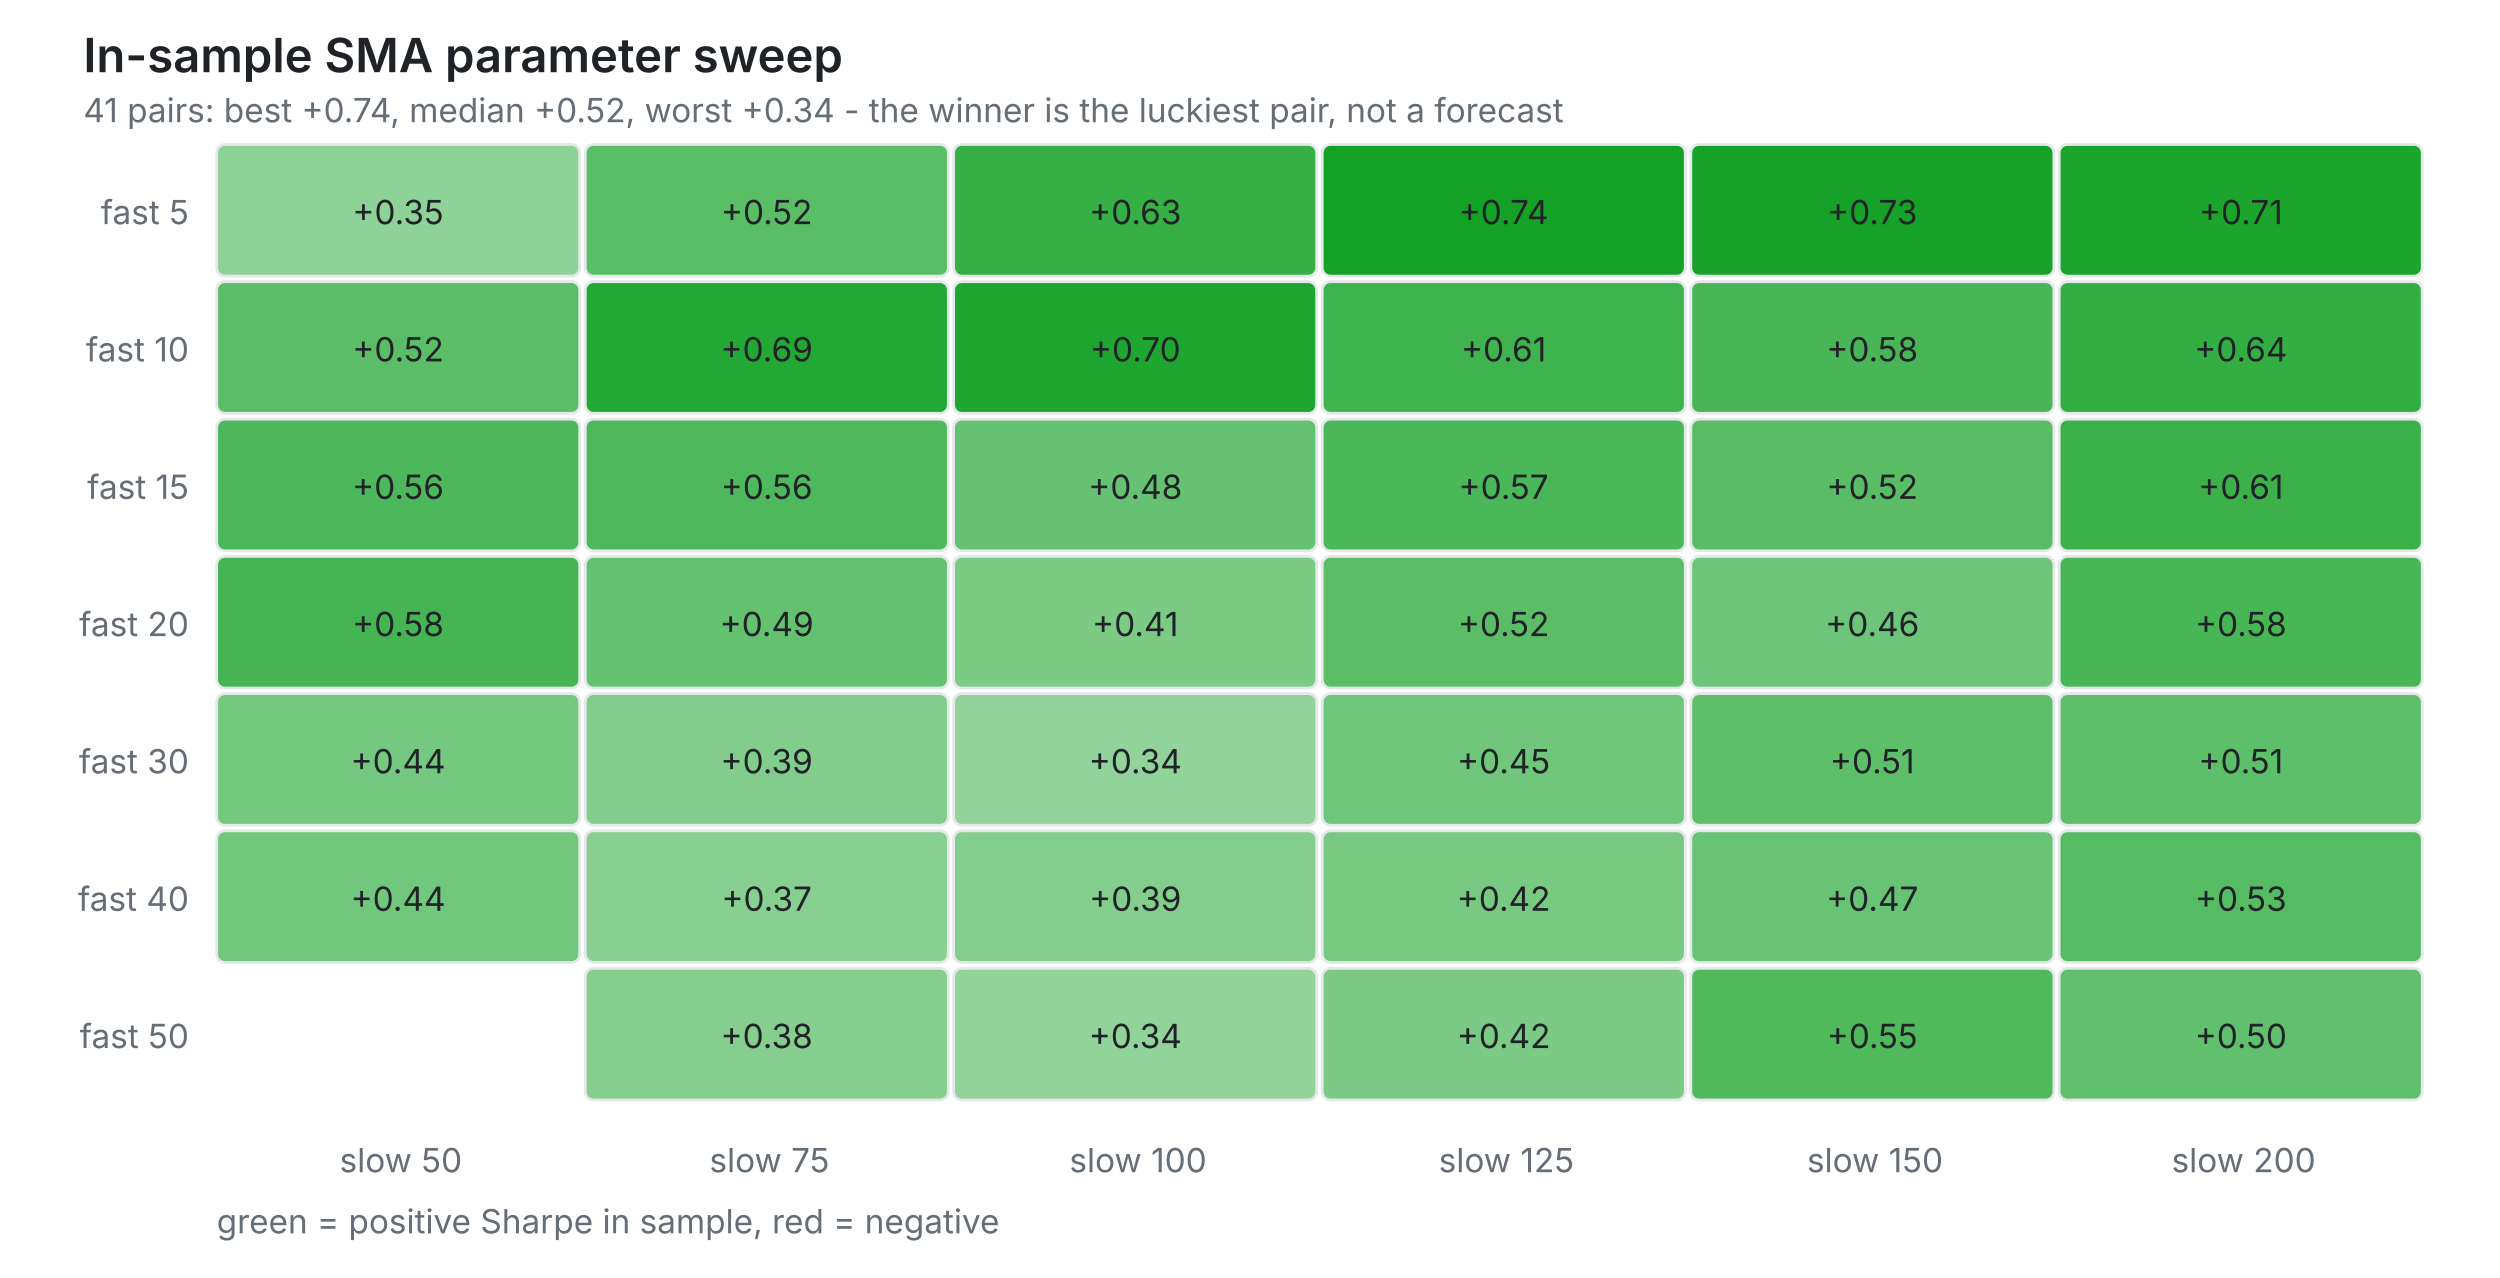
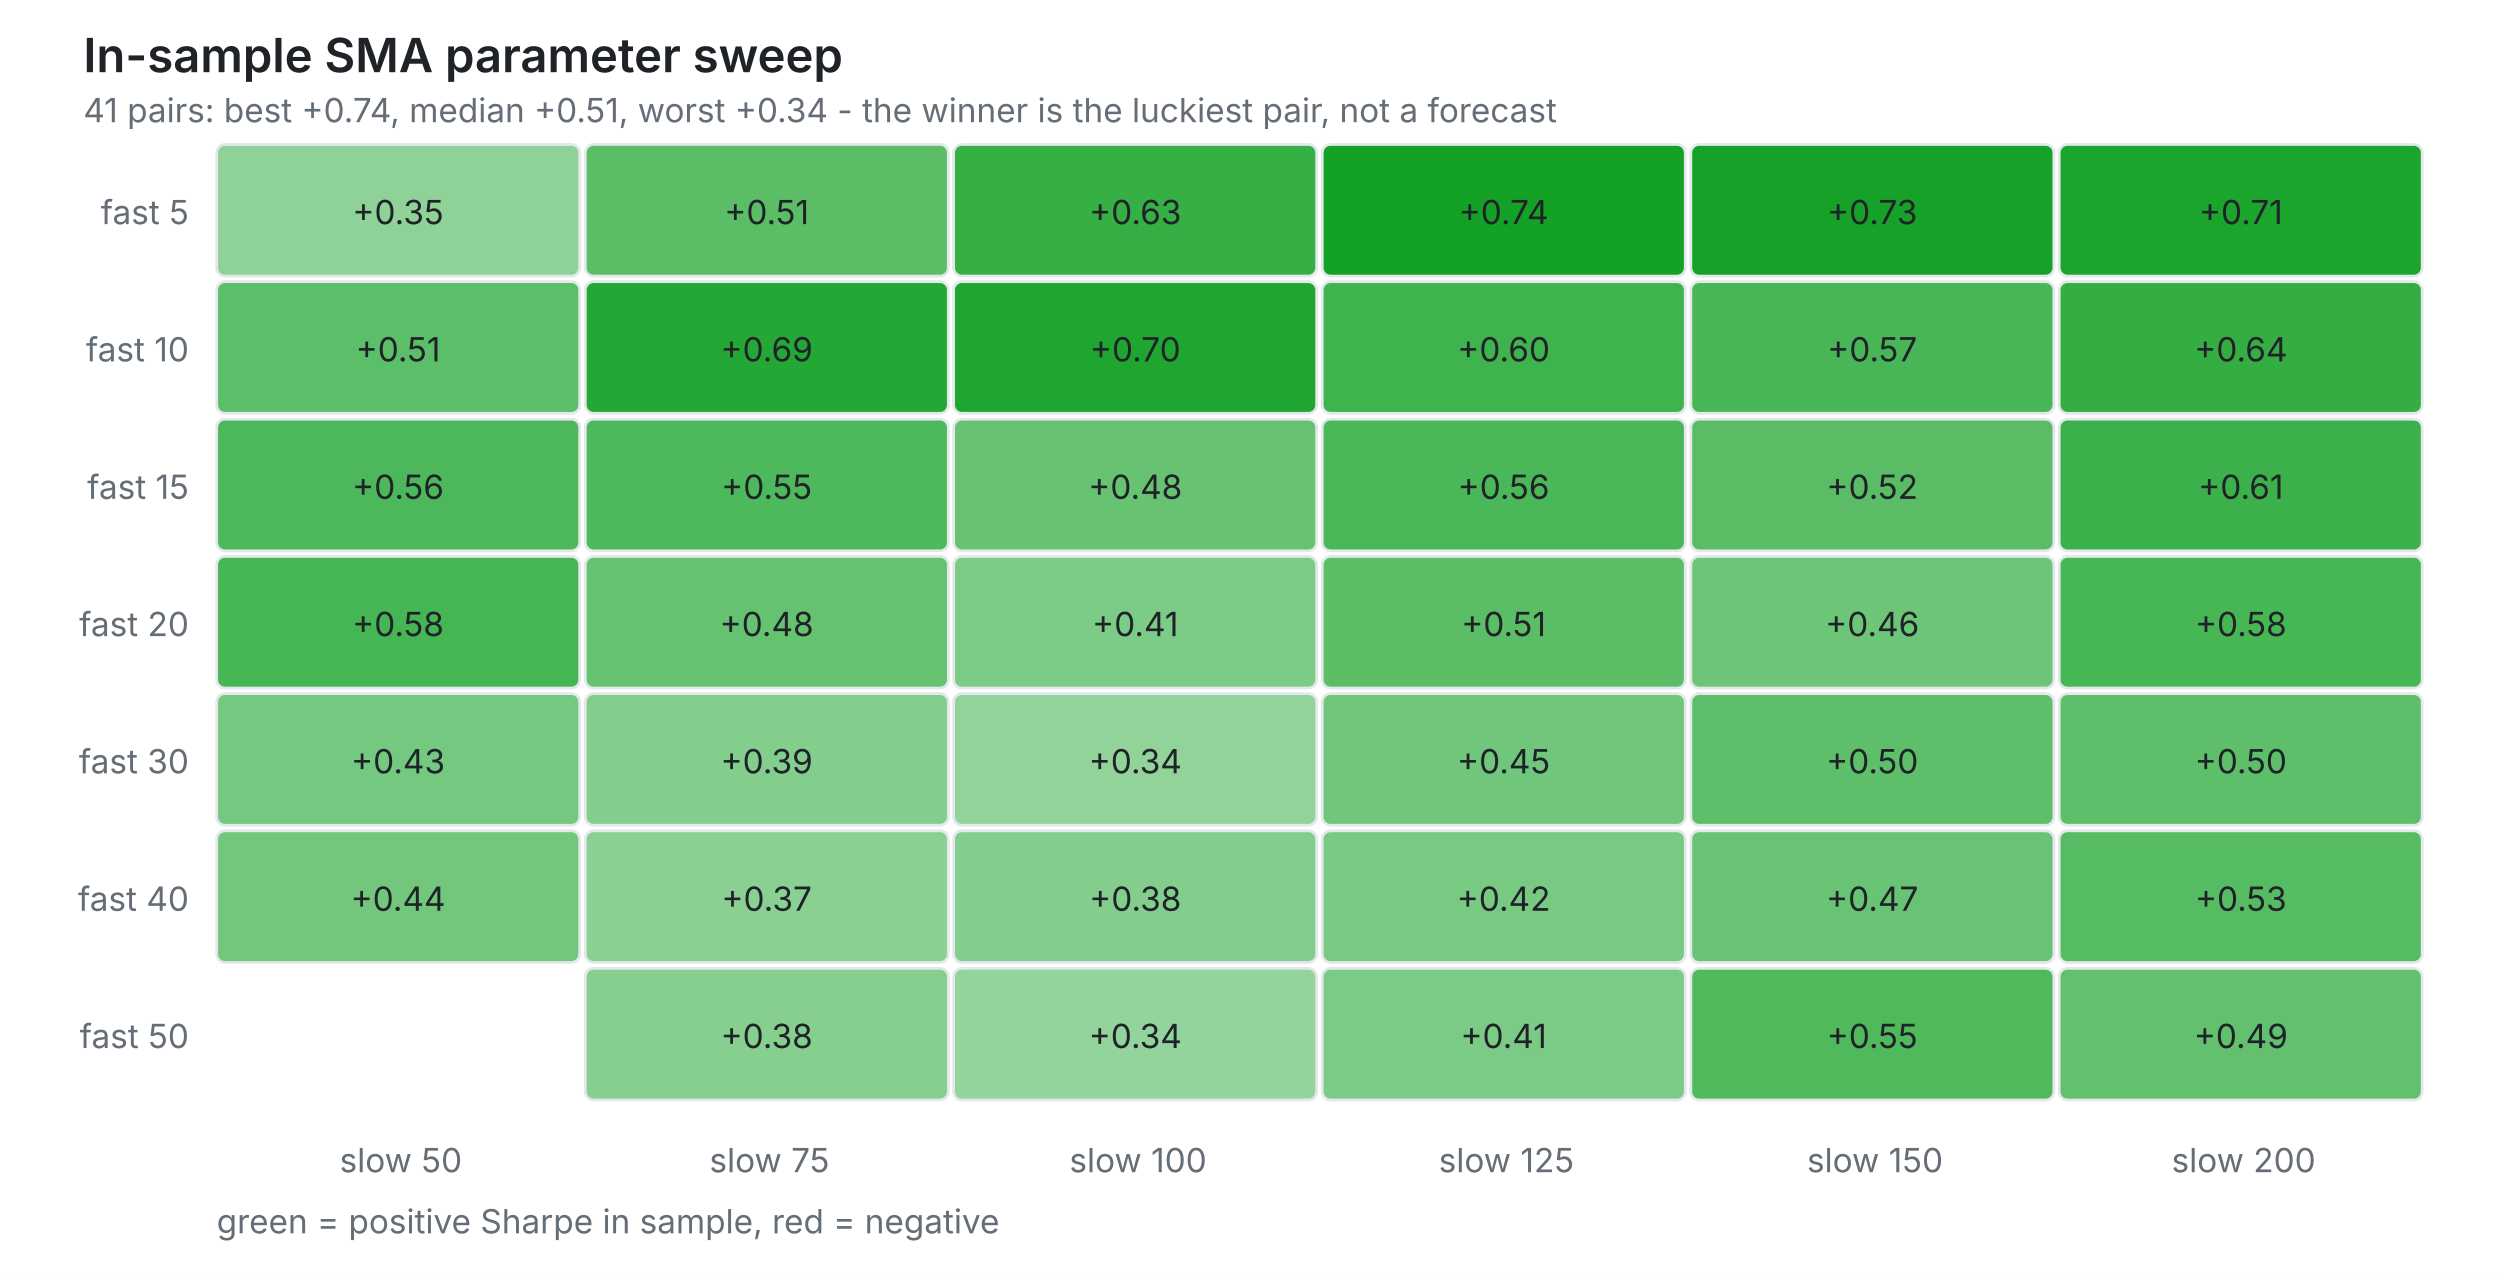
<svg xmlns="http://www.w3.org/2000/svg" viewBox="0 0 900 460" width="900" height="460">
  <rect width="900" height="460" fill="#ffffff" />
  <text x="30.0" y="26.0" font-family="system-ui,-apple-system,Segoe UI,sans-serif" font-size="17" fill="#1f2328" text-anchor="start" font-weight="600">In-sample SMA parameter sweep</text>
-   <text x="30.0" y="44.0" font-family="system-ui,-apple-system,Segoe UI,sans-serif" font-size="12" fill="#656d76" text-anchor="start" font-weight="normal">41 pairs: best +0.74, median +0.52, worst +0.34 - the winner is the luckiest pair, not a forecast</text>
-   <rect x="78.0" y="52.0" width="130.7" height="47.4" fill="rgb(143,210,151)" stroke="#e4e8ec" rx="3" />
+   <text x="30.0" y="44.0" font-family="system-ui,-apple-system,Segoe UI,sans-serif" font-size="12" fill="#656d76" text-anchor="start" font-weight="normal">41 pairs: best +0.74, median +0.51, worst +0.34 - the winner is the luckiest pair, not a forecast</text>
+   <rect x="78.0" y="52.0" width="130.7" height="47.4" fill="rgb(143,210,152)" stroke="#e4e8ec" rx="3" />
  <text x="143.3" y="80.7" font-family="system-ui,-apple-system,Segoe UI,sans-serif" font-size="12" fill="#1f2328" text-anchor="middle" font-weight="normal">+0.35</text>
-   <rect x="210.7" y="52.0" width="130.7" height="47.4" fill="rgb(90,190,103)" stroke="#e4e8ec" rx="3" />
-   <text x="276.0" y="80.7" font-family="system-ui,-apple-system,Segoe UI,sans-serif" font-size="12" fill="#1f2328" text-anchor="middle" font-weight="normal">+0.52</text>
+   <rect x="210.7" y="52.0" width="130.7" height="47.4" fill="rgb(91,190,103)" stroke="#e4e8ec" rx="3" />
+   <text x="276.0" y="80.7" font-family="system-ui,-apple-system,Segoe UI,sans-serif" font-size="12" fill="#1f2328" text-anchor="middle" font-weight="normal">+0.51</text>
  <rect x="343.3" y="52.0" width="130.7" height="47.4" fill="rgb(54,175,69)" stroke="#e4e8ec" rx="3" />
  <text x="408.7" y="80.7" font-family="system-ui,-apple-system,Segoe UI,sans-serif" font-size="12" fill="#1f2328" text-anchor="middle" font-weight="normal">+0.63</text>
  <rect x="476.0" y="52.0" width="130.7" height="47.4" fill="rgb(20,162,38)" stroke="#e4e8ec" rx="3" />
  <text x="541.3" y="80.7" font-family="system-ui,-apple-system,Segoe UI,sans-serif" font-size="12" fill="#1f2328" text-anchor="middle" font-weight="normal">+0.74</text>
  <rect x="608.7" y="52.0" width="130.7" height="47.4" fill="rgb(22,162,40)" stroke="#e4e8ec" rx="3" />
  <text x="674.0" y="80.7" font-family="system-ui,-apple-system,Segoe UI,sans-serif" font-size="12" fill="#1f2328" text-anchor="middle" font-weight="normal">+0.73</text>
  <rect x="741.3" y="52.0" width="130.7" height="47.4" fill="rgb(28,165,45)" stroke="#e4e8ec" rx="3" />
  <text x="806.7" y="80.7" font-family="system-ui,-apple-system,Segoe UI,sans-serif" font-size="12" fill="#1f2328" text-anchor="middle" font-weight="normal">+0.71</text>
  <text x="68.0" y="80.7" font-family="system-ui,-apple-system,Segoe UI,sans-serif" font-size="12" fill="#656d76" text-anchor="end" font-weight="normal">fast 5</text>
-   <rect x="78.0" y="101.4" width="130.7" height="47.4" fill="rgb(91,190,103)" stroke="#e4e8ec" rx="3" />
-   <text x="143.3" y="130.1" font-family="system-ui,-apple-system,Segoe UI,sans-serif" font-size="12" fill="#1f2328" text-anchor="middle" font-weight="normal">+0.52</text>
+   <rect x="78.0" y="101.4" width="130.7" height="47.4" fill="rgb(91,190,104)" stroke="#e4e8ec" rx="3" />
+   <text x="143.3" y="130.1" font-family="system-ui,-apple-system,Segoe UI,sans-serif" font-size="12" fill="#1f2328" text-anchor="middle" font-weight="normal">+0.51</text>
  <rect x="210.7" y="101.4" width="130.7" height="47.4" fill="rgb(36,168,53)" stroke="#e4e8ec" rx="3" />
  <text x="276.0" y="130.1" font-family="system-ui,-apple-system,Segoe UI,sans-serif" font-size="12" fill="#1f2328" text-anchor="middle" font-weight="normal">+0.69</text>
  <rect x="343.3" y="101.4" width="130.7" height="47.4" fill="rgb(31,166,48)" stroke="#e4e8ec" rx="3" />
  <text x="408.7" y="130.1" font-family="system-ui,-apple-system,Segoe UI,sans-serif" font-size="12" fill="#1f2328" text-anchor="middle" font-weight="normal">+0.70</text>
  <rect x="476.0" y="101.4" width="130.7" height="47.4" fill="rgb(63,179,77)" stroke="#e4e8ec" rx="3" />
-   <text x="541.3" y="130.1" font-family="system-ui,-apple-system,Segoe UI,sans-serif" font-size="12" fill="#1f2328" text-anchor="middle" font-weight="normal">+0.61</text>
+   <text x="541.3" y="130.1" font-family="system-ui,-apple-system,Segoe UI,sans-serif" font-size="12" fill="#1f2328" text-anchor="middle" font-weight="normal">+0.60</text>
  <rect x="608.7" y="101.4" width="130.7" height="47.4" fill="rgb(72,182,86)" stroke="#e4e8ec" rx="3" />
-   <text x="674.0" y="130.1" font-family="system-ui,-apple-system,Segoe UI,sans-serif" font-size="12" fill="#1f2328" text-anchor="middle" font-weight="normal">+0.58</text>
-   <rect x="741.3" y="101.4" width="130.7" height="47.4" fill="rgb(51,174,67)" stroke="#e4e8ec" rx="3" />
+   <text x="674.0" y="130.1" font-family="system-ui,-apple-system,Segoe UI,sans-serif" font-size="12" fill="#1f2328" text-anchor="middle" font-weight="normal">+0.57</text>
+   <rect x="741.3" y="101.4" width="130.7" height="47.4" fill="rgb(52,174,67)" stroke="#e4e8ec" rx="3" />
  <text x="806.7" y="130.1" font-family="system-ui,-apple-system,Segoe UI,sans-serif" font-size="12" fill="#1f2328" text-anchor="middle" font-weight="normal">+0.64</text>
  <text x="68.0" y="130.1" font-family="system-ui,-apple-system,Segoe UI,sans-serif" font-size="12" fill="#656d76" text-anchor="end" font-weight="normal">fast 10</text>
  <rect x="78.0" y="150.9" width="130.7" height="47.4" fill="rgb(77,184,91)" stroke="#e4e8ec" rx="3" />
  <text x="143.3" y="179.6" font-family="system-ui,-apple-system,Segoe UI,sans-serif" font-size="12" fill="#1f2328" text-anchor="middle" font-weight="normal">+0.56</text>
  <rect x="210.7" y="150.9" width="130.7" height="47.4" fill="rgb(78,185,92)" stroke="#e4e8ec" rx="3" />
-   <text x="276.0" y="179.6" font-family="system-ui,-apple-system,Segoe UI,sans-serif" font-size="12" fill="#1f2328" text-anchor="middle" font-weight="normal">+0.56</text>
-   <rect x="343.3" y="150.9" width="130.7" height="47.4" fill="rgb(102,194,114)" stroke="#e4e8ec" rx="3" />
+   <text x="276.0" y="179.6" font-family="system-ui,-apple-system,Segoe UI,sans-serif" font-size="12" fill="#1f2328" text-anchor="middle" font-weight="normal">+0.55</text>
+   <rect x="343.3" y="150.9" width="130.7" height="47.4" fill="rgb(103,194,114)" stroke="#e4e8ec" rx="3" />
  <text x="408.7" y="179.6" font-family="system-ui,-apple-system,Segoe UI,sans-serif" font-size="12" fill="#1f2328" text-anchor="middle" font-weight="normal">+0.48</text>
  <rect x="476.0" y="150.9" width="130.7" height="47.4" fill="rgb(74,183,88)" stroke="#e4e8ec" rx="3" />
-   <text x="541.3" y="179.6" font-family="system-ui,-apple-system,Segoe UI,sans-serif" font-size="12" fill="#1f2328" text-anchor="middle" font-weight="normal">+0.57</text>
+   <text x="541.3" y="179.6" font-family="system-ui,-apple-system,Segoe UI,sans-serif" font-size="12" fill="#1f2328" text-anchor="middle" font-weight="normal">+0.56</text>
  <rect x="608.7" y="150.9" width="130.7" height="47.4" fill="rgb(90,189,102)" stroke="#e4e8ec" rx="3" />
  <text x="674.0" y="179.6" font-family="system-ui,-apple-system,Segoe UI,sans-serif" font-size="12" fill="#1f2328" text-anchor="middle" font-weight="normal">+0.52</text>
-   <rect x="741.3" y="150.9" width="130.7" height="47.4" fill="rgb(60,177,74)" stroke="#e4e8ec" rx="3" />
+   <rect x="741.3" y="150.9" width="130.7" height="47.4" fill="rgb(60,177,75)" stroke="#e4e8ec" rx="3" />
  <text x="806.7" y="179.6" font-family="system-ui,-apple-system,Segoe UI,sans-serif" font-size="12" fill="#1f2328" text-anchor="middle" font-weight="normal">+0.61</text>
  <text x="68.0" y="179.6" font-family="system-ui,-apple-system,Segoe UI,sans-serif" font-size="12" fill="#656d76" text-anchor="end" font-weight="normal">fast 15</text>
-   <rect x="78.0" y="200.3" width="130.7" height="47.4" fill="rgb(69,181,84)" stroke="#e4e8ec" rx="3" />
+   <rect x="78.0" y="200.3" width="130.7" height="47.4" fill="rgb(70,181,84)" stroke="#e4e8ec" rx="3" />
  <text x="143.3" y="229.0" font-family="system-ui,-apple-system,Segoe UI,sans-serif" font-size="12" fill="#1f2328" text-anchor="middle" font-weight="normal">+0.58</text>
-   <rect x="210.7" y="200.3" width="130.7" height="47.4" fill="rgb(100,193,112)" stroke="#e4e8ec" rx="3" />
-   <text x="276.0" y="229.0" font-family="system-ui,-apple-system,Segoe UI,sans-serif" font-size="12" fill="#1f2328" text-anchor="middle" font-weight="normal">+0.49</text>
-   <rect x="343.3" y="200.3" width="130.7" height="47.4" fill="rgb(123,203,133)" stroke="#e4e8ec" rx="3" />
+   <rect x="210.7" y="200.3" width="130.7" height="47.4" fill="rgb(101,194,112)" stroke="#e4e8ec" rx="3" />
+   <text x="276.0" y="229.0" font-family="system-ui,-apple-system,Segoe UI,sans-serif" font-size="12" fill="#1f2328" text-anchor="middle" font-weight="normal">+0.48</text>
+   <rect x="343.3" y="200.3" width="130.7" height="47.4" fill="rgb(124,203,134)" stroke="#e4e8ec" rx="3" />
  <text x="408.7" y="229.0" font-family="system-ui,-apple-system,Segoe UI,sans-serif" font-size="12" fill="#1f2328" text-anchor="middle" font-weight="normal">+0.41</text>
  <rect x="476.0" y="200.3" width="130.7" height="47.4" fill="rgb(91,190,103)" stroke="#e4e8ec" rx="3" />
-   <text x="541.3" y="229.0" font-family="system-ui,-apple-system,Segoe UI,sans-serif" font-size="12" fill="#1f2328" text-anchor="middle" font-weight="normal">+0.52</text>
-   <rect x="608.7" y="200.3" width="130.7" height="47.4" fill="rgb(108,197,120)" stroke="#e4e8ec" rx="3" />
+   <text x="541.3" y="229.0" font-family="system-ui,-apple-system,Segoe UI,sans-serif" font-size="12" fill="#1f2328" text-anchor="middle" font-weight="normal">+0.51</text>
+   <rect x="608.7" y="200.3" width="130.7" height="47.4" fill="rgb(109,197,120)" stroke="#e4e8ec" rx="3" />
  <text x="674.0" y="229.0" font-family="system-ui,-apple-system,Segoe UI,sans-serif" font-size="12" fill="#1f2328" text-anchor="middle" font-weight="normal">+0.46</text>
  <rect x="741.3" y="200.3" width="130.7" height="47.4" fill="rgb(71,182,85)" stroke="#e4e8ec" rx="3" />
  <text x="806.7" y="229.0" font-family="system-ui,-apple-system,Segoe UI,sans-serif" font-size="12" fill="#1f2328" text-anchor="middle" font-weight="normal">+0.58</text>
  <text x="68.0" y="229.0" font-family="system-ui,-apple-system,Segoe UI,sans-serif" font-size="12" fill="#656d76" text-anchor="end" font-weight="normal">fast 20</text>
-   <rect x="78.0" y="249.7" width="130.7" height="47.4" fill="rgb(116,200,127)" stroke="#e4e8ec" rx="3" />
-   <text x="143.3" y="278.4" font-family="system-ui,-apple-system,Segoe UI,sans-serif" font-size="12" fill="#1f2328" text-anchor="middle" font-weight="normal">+0.44</text>
-   <rect x="210.7" y="249.7" width="130.7" height="47.4" fill="rgb(130,205,140)" stroke="#e4e8ec" rx="3" />
+   <rect x="78.0" y="249.7" width="130.7" height="47.4" fill="rgb(117,200,127)" stroke="#e4e8ec" rx="3" />
+   <text x="143.3" y="278.4" font-family="system-ui,-apple-system,Segoe UI,sans-serif" font-size="12" fill="#1f2328" text-anchor="middle" font-weight="normal">+0.43</text>
+   <rect x="210.7" y="249.7" width="130.7" height="47.4" fill="rgb(131,206,140)" stroke="#e4e8ec" rx="3" />
  <text x="276.0" y="278.4" font-family="system-ui,-apple-system,Segoe UI,sans-serif" font-size="12" fill="#1f2328" text-anchor="middle" font-weight="normal">+0.39</text>
-   <rect x="343.3" y="249.7" width="130.7" height="47.4" fill="rgb(145,211,154)" stroke="#e4e8ec" rx="3" />
+   <rect x="343.3" y="249.7" width="130.7" height="47.4" fill="rgb(146,211,154)" stroke="#e4e8ec" rx="3" />
  <text x="408.7" y="278.4" font-family="system-ui,-apple-system,Segoe UI,sans-serif" font-size="12" fill="#1f2328" text-anchor="middle" font-weight="normal">+0.34</text>
  <rect x="476.0" y="249.7" width="130.7" height="47.4" fill="rgb(112,198,123)" stroke="#e4e8ec" rx="3" />
  <text x="541.3" y="278.4" font-family="system-ui,-apple-system,Segoe UI,sans-serif" font-size="12" fill="#1f2328" text-anchor="middle" font-weight="normal">+0.45</text>
  <rect x="608.7" y="249.7" width="130.7" height="47.4" fill="rgb(94,191,106)" stroke="#e4e8ec" rx="3" />
-   <text x="674.0" y="278.4" font-family="system-ui,-apple-system,Segoe UI,sans-serif" font-size="12" fill="#1f2328" text-anchor="middle" font-weight="normal">+0.51</text>
+   <text x="674.0" y="278.4" font-family="system-ui,-apple-system,Segoe UI,sans-serif" font-size="12" fill="#1f2328" text-anchor="middle" font-weight="normal">+0.50</text>
  <rect x="741.3" y="249.7" width="130.7" height="47.4" fill="rgb(94,191,106)" stroke="#e4e8ec" rx="3" />
-   <text x="806.7" y="278.4" font-family="system-ui,-apple-system,Segoe UI,sans-serif" font-size="12" fill="#1f2328" text-anchor="middle" font-weight="normal">+0.51</text>
+   <text x="806.7" y="278.4" font-family="system-ui,-apple-system,Segoe UI,sans-serif" font-size="12" fill="#1f2328" text-anchor="middle" font-weight="normal">+0.50</text>
  <text x="68.0" y="278.4" font-family="system-ui,-apple-system,Segoe UI,sans-serif" font-size="12" fill="#656d76" text-anchor="end" font-weight="normal">fast 30</text>
-   <rect x="78.0" y="299.1" width="130.7" height="47.4" fill="rgb(113,199,124)" stroke="#e4e8ec" rx="3" />
+   <rect x="78.0" y="299.1" width="130.7" height="47.4" fill="rgb(114,199,125)" stroke="#e4e8ec" rx="3" />
  <text x="143.3" y="327.9" font-family="system-ui,-apple-system,Segoe UI,sans-serif" font-size="12" fill="#1f2328" text-anchor="middle" font-weight="normal">+0.44</text>
-   <rect x="210.7" y="299.1" width="130.7" height="47.4" fill="rgb(136,208,145)" stroke="#e4e8ec" rx="3" />
+   <rect x="210.7" y="299.1" width="130.7" height="47.4" fill="rgb(137,208,146)" stroke="#e4e8ec" rx="3" />
  <text x="276.0" y="327.9" font-family="system-ui,-apple-system,Segoe UI,sans-serif" font-size="12" fill="#1f2328" text-anchor="middle" font-weight="normal">+0.37</text>
  <rect x="343.3" y="299.1" width="130.7" height="47.4" fill="rgb(132,206,141)" stroke="#e4e8ec" rx="3" />
-   <text x="408.7" y="327.9" font-family="system-ui,-apple-system,Segoe UI,sans-serif" font-size="12" fill="#1f2328" text-anchor="middle" font-weight="normal">+0.39</text>
+   <text x="408.7" y="327.9" font-family="system-ui,-apple-system,Segoe UI,sans-serif" font-size="12" fill="#1f2328" text-anchor="middle" font-weight="normal">+0.38</text>
  <rect x="476.0" y="299.1" width="130.7" height="47.4" fill="rgb(120,201,130)" stroke="#e4e8ec" rx="3" />
  <text x="541.3" y="327.9" font-family="system-ui,-apple-system,Segoe UI,sans-serif" font-size="12" fill="#1f2328" text-anchor="middle" font-weight="normal">+0.42</text>
-   <rect x="608.7" y="299.1" width="130.7" height="47.4" fill="rgb(104,195,116)" stroke="#e4e8ec" rx="3" />
+   <rect x="608.7" y="299.1" width="130.7" height="47.4" fill="rgb(105,195,116)" stroke="#e4e8ec" rx="3" />
  <text x="674.0" y="327.9" font-family="system-ui,-apple-system,Segoe UI,sans-serif" font-size="12" fill="#1f2328" text-anchor="middle" font-weight="normal">+0.47</text>
  <rect x="741.3" y="299.1" width="130.7" height="47.4" fill="rgb(86,188,99)" stroke="#e4e8ec" rx="3" />
  <text x="806.7" y="327.9" font-family="system-ui,-apple-system,Segoe UI,sans-serif" font-size="12" fill="#1f2328" text-anchor="middle" font-weight="normal">+0.53</text>
  <text x="68.0" y="327.9" font-family="system-ui,-apple-system,Segoe UI,sans-serif" font-size="12" fill="#656d76" text-anchor="end" font-weight="normal">fast 40</text>
-   <rect x="210.7" y="348.6" width="130.7" height="47.4" fill="rgb(133,206,142)" stroke="#e4e8ec" rx="3" />
+   <rect x="210.7" y="348.6" width="130.7" height="47.4" fill="rgb(134,207,143)" stroke="#e4e8ec" rx="3" />
  <text x="276.0" y="377.3" font-family="system-ui,-apple-system,Segoe UI,sans-serif" font-size="12" fill="#1f2328" text-anchor="middle" font-weight="normal">+0.38</text>
-   <rect x="343.3" y="348.6" width="130.7" height="47.4" fill="rgb(146,211,154)" stroke="#e4e8ec" rx="3" />
+   <rect x="343.3" y="348.6" width="130.7" height="47.4" fill="rgb(146,212,155)" stroke="#e4e8ec" rx="3" />
  <text x="408.7" y="377.3" font-family="system-ui,-apple-system,Segoe UI,sans-serif" font-size="12" fill="#1f2328" text-anchor="middle" font-weight="normal">+0.34</text>
  <rect x="476.0" y="348.6" width="130.7" height="47.4" fill="rgb(123,202,133)" stroke="#e4e8ec" rx="3" />
-   <text x="541.3" y="377.3" font-family="system-ui,-apple-system,Segoe UI,sans-serif" font-size="12" fill="#1f2328" text-anchor="middle" font-weight="normal">+0.42</text>
+   <text x="541.3" y="377.3" font-family="system-ui,-apple-system,Segoe UI,sans-serif" font-size="12" fill="#1f2328" text-anchor="middle" font-weight="normal">+0.41</text>
  <rect x="608.7" y="348.6" width="130.7" height="47.4" fill="rgb(79,185,92)" stroke="#e4e8ec" rx="3" />
  <text x="674.0" y="377.3" font-family="system-ui,-apple-system,Segoe UI,sans-serif" font-size="12" fill="#1f2328" text-anchor="middle" font-weight="normal">+0.55</text>
-   <rect x="741.3" y="348.6" width="130.7" height="47.4" fill="rgb(97,192,109)" stroke="#e4e8ec" rx="3" />
-   <text x="806.7" y="377.3" font-family="system-ui,-apple-system,Segoe UI,sans-serif" font-size="12" fill="#1f2328" text-anchor="middle" font-weight="normal">+0.50</text>
+   <rect x="741.3" y="348.6" width="130.7" height="47.4" fill="rgb(98,192,110)" stroke="#e4e8ec" rx="3" />
+   <text x="806.7" y="377.3" font-family="system-ui,-apple-system,Segoe UI,sans-serif" font-size="12" fill="#1f2328" text-anchor="middle" font-weight="normal">+0.49</text>
  <text x="68.0" y="377.3" font-family="system-ui,-apple-system,Segoe UI,sans-serif" font-size="12" fill="#656d76" text-anchor="end" font-weight="normal">fast 50</text>
  <text x="144.3" y="422.0" font-family="system-ui,-apple-system,Segoe UI,sans-serif" font-size="12" fill="#656d76" text-anchor="middle" font-weight="normal">slow 50</text>
  <text x="277.0" y="422.0" font-family="system-ui,-apple-system,Segoe UI,sans-serif" font-size="12" fill="#656d76" text-anchor="middle" font-weight="normal">slow 75</text>
  <text x="409.7" y="422.0" font-family="system-ui,-apple-system,Segoe UI,sans-serif" font-size="12" fill="#656d76" text-anchor="middle" font-weight="normal">slow 100</text>
  <text x="542.3" y="422.0" font-family="system-ui,-apple-system,Segoe UI,sans-serif" font-size="12" fill="#656d76" text-anchor="middle" font-weight="normal">slow 125</text>
  <text x="675.0" y="422.0" font-family="system-ui,-apple-system,Segoe UI,sans-serif" font-size="12" fill="#656d76" text-anchor="middle" font-weight="normal">slow 150</text>
  <text x="807.7" y="422.0" font-family="system-ui,-apple-system,Segoe UI,sans-serif" font-size="12" fill="#656d76" text-anchor="middle" font-weight="normal">slow 200</text>
  <text x="78.0" y="444.0" font-family="system-ui,-apple-system,Segoe UI,sans-serif" font-size="12" fill="#656d76" text-anchor="start" font-weight="normal">green = positive Sharpe in sample, red = negative</text>
</svg>
